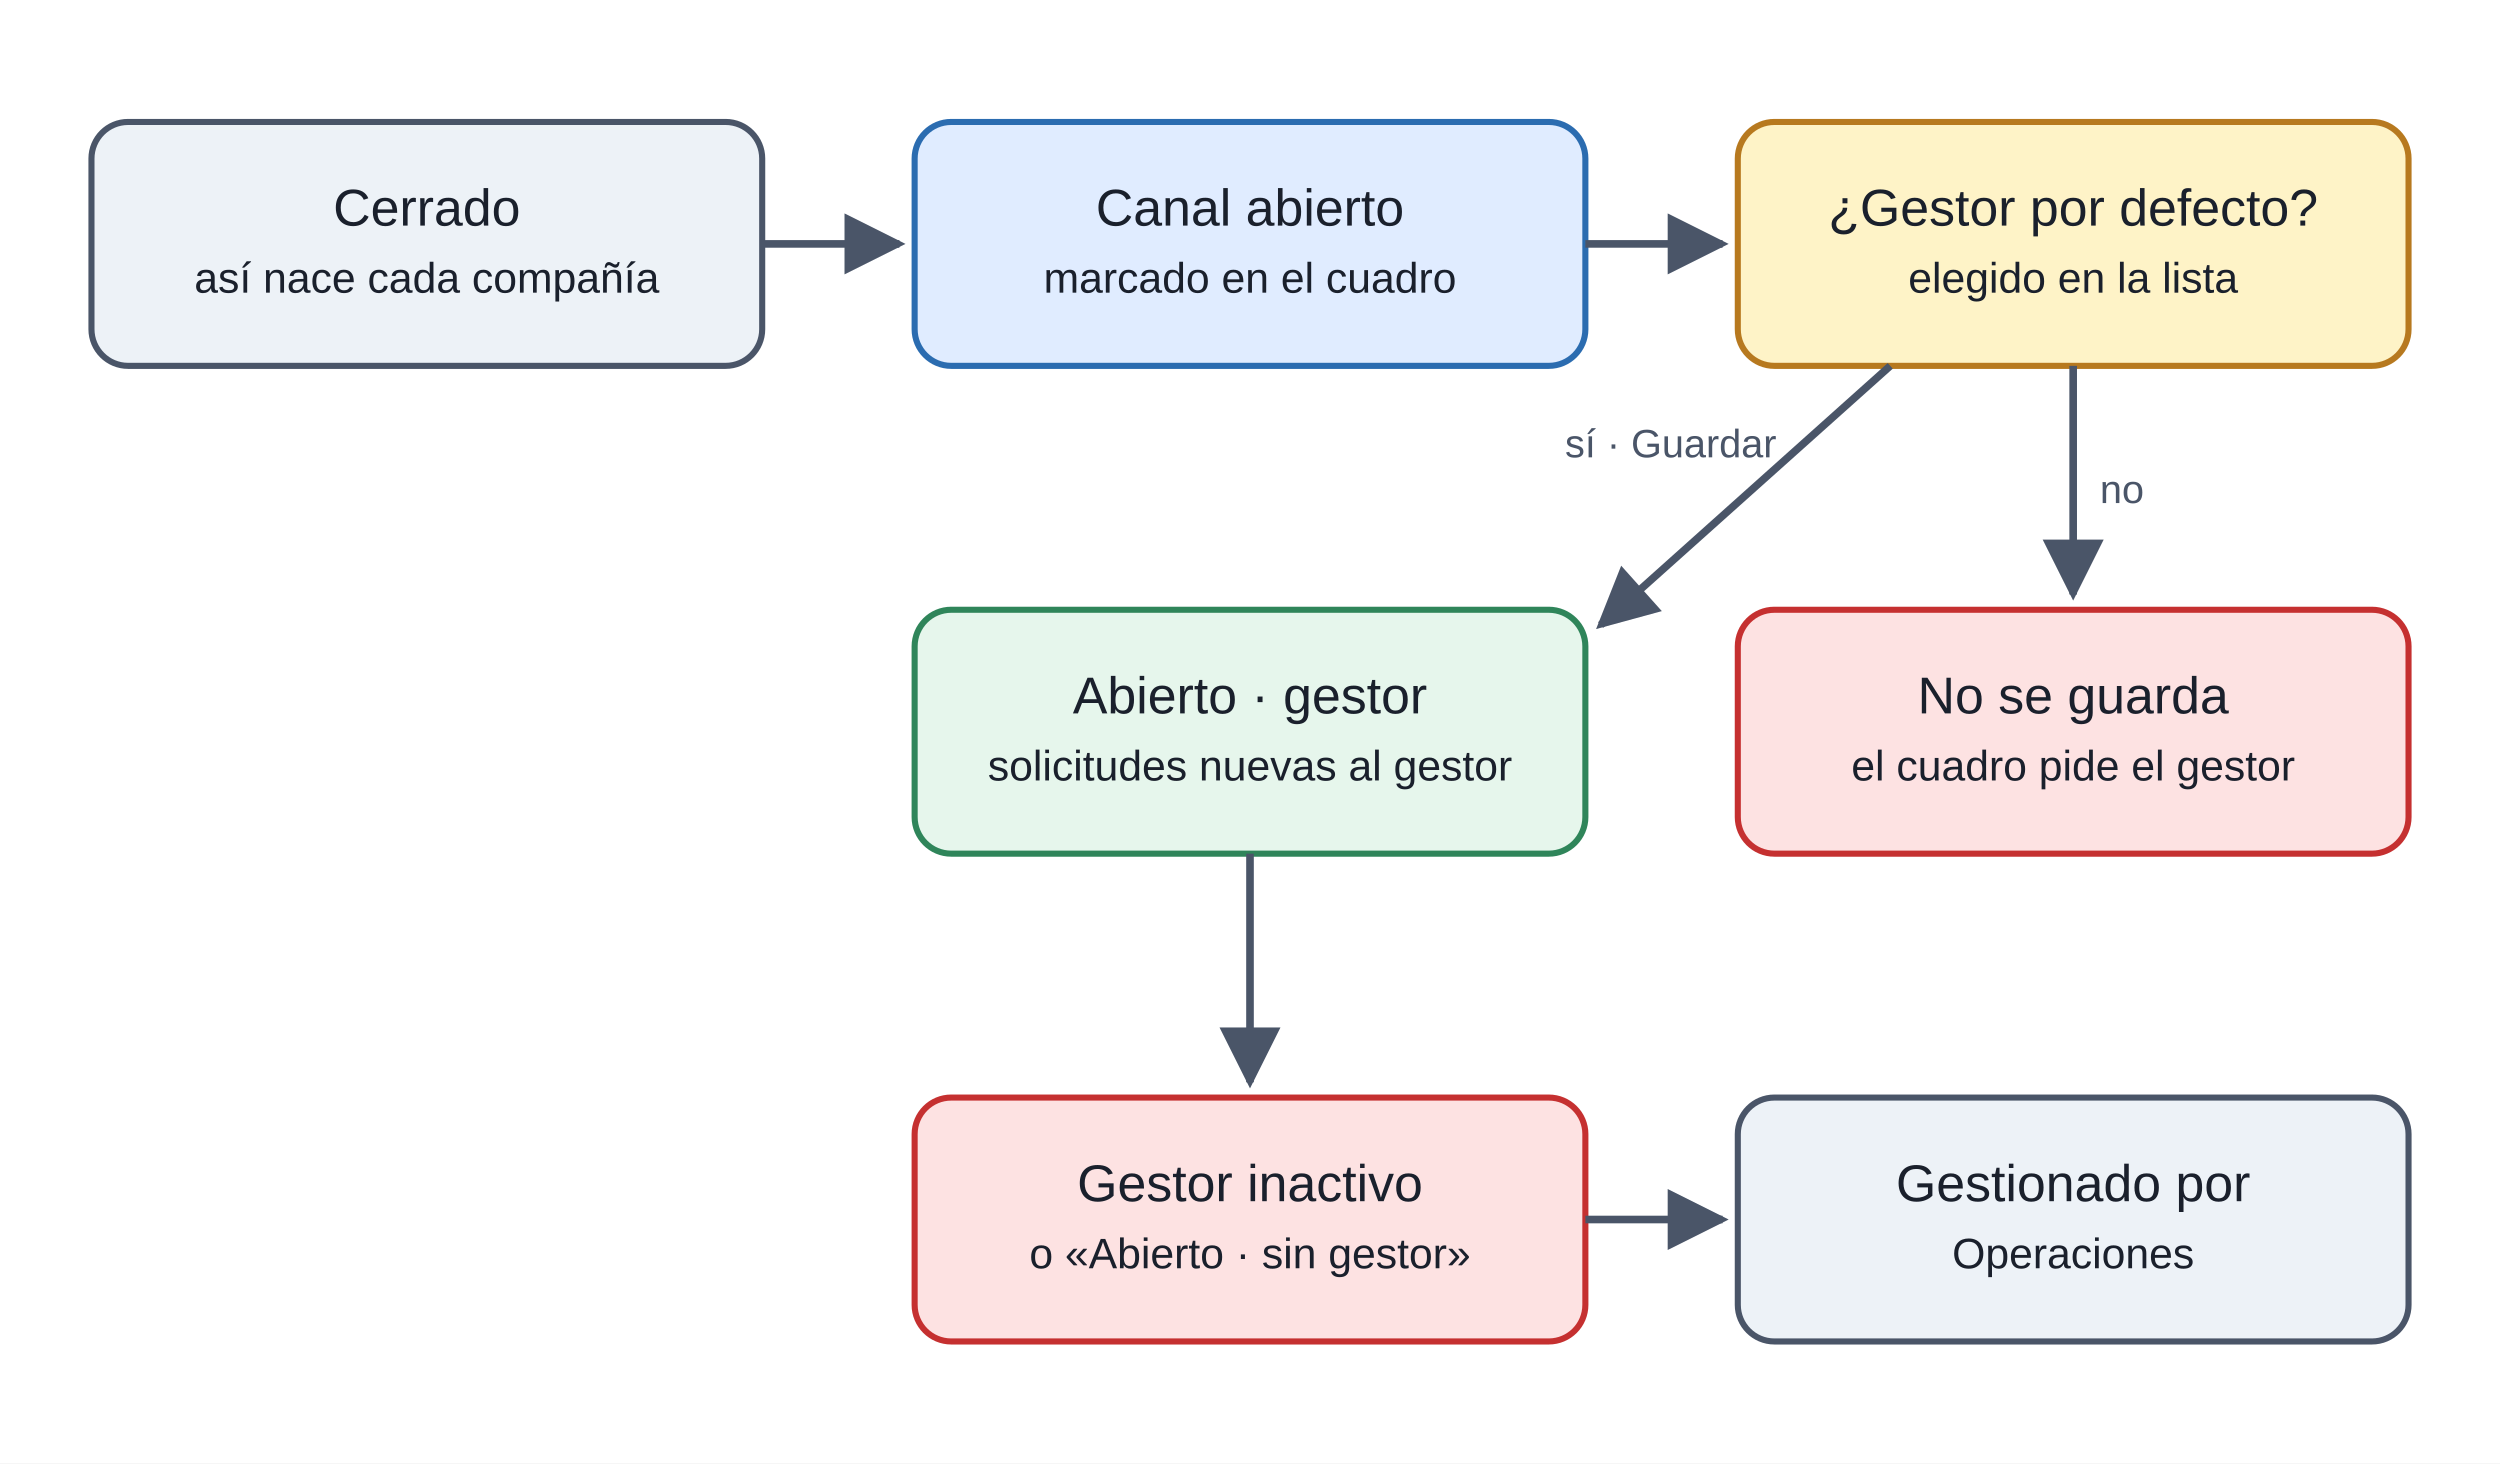
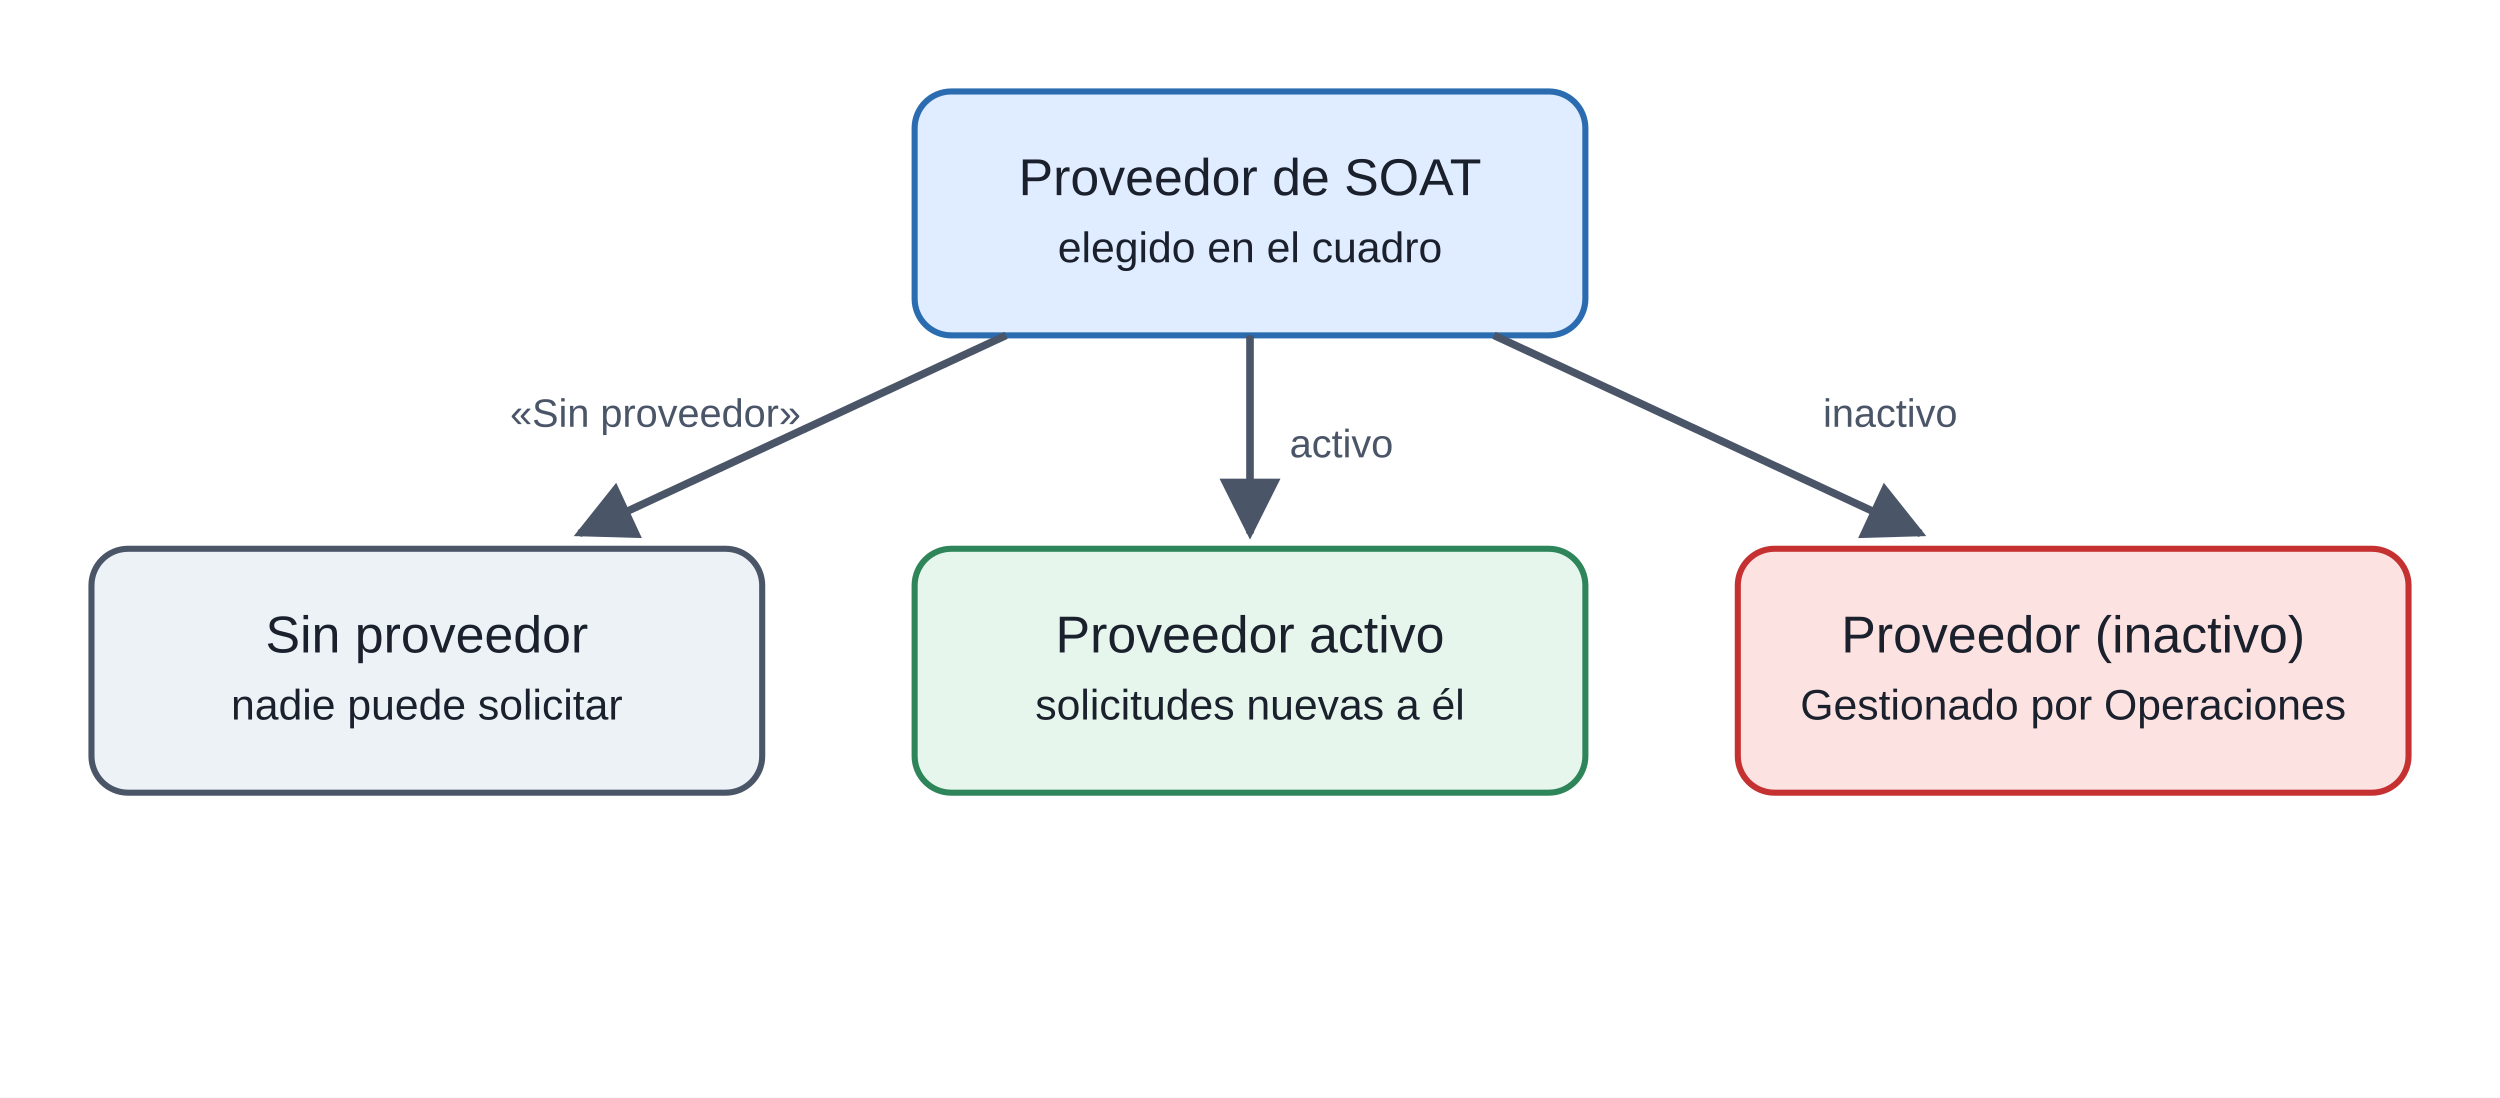
- <svg xmlns="http://www.w3.org/2000/svg" viewBox="0 0 820 480" width="820" height="480" role="img" aria-labelledby="t">
-   <rect width="820" height="480" fill="#ffffff" />
+ <svg xmlns="http://www.w3.org/2000/svg" viewBox="0 0 820 360" width="820" height="360" role="img" aria-labelledby="t">
+   <rect width="820" height="360" fill="#ffffff" />
  <defs>
    <marker id="f" viewBox="0 0 10 10" refX="9" refY="5" markerWidth="8" markerHeight="8" orient="auto">
      <path d="M0 0L10 5L0 10z" fill="#4a5568" />
    </marker>
  </defs>
  <g font-family="Arial, Helvetica, sans-serif" text-anchor="middle" fill="#1a202c">
-     <rect x="30" y="40" width="220" height="80" rx="12" fill="#edf2f7" stroke="#4a5568" stroke-width="2" />
-     <text x="140" y="74" font-size="17">Cerrado</text>
-     <text x="140" y="96" font-size="14">así nace cada compañía</text>
-     <rect x="300" y="40" width="220" height="80" rx="12" fill="#e0ecff" stroke="#2b6cb0" stroke-width="2" />
-     <text x="410" y="74" font-size="17">Canal abierto</text>
-     <text x="410" y="96" font-size="14">marcado en el cuadro</text>
-     <rect x="570" y="40" width="220" height="80" rx="12" fill="#fef3c7" stroke="#b7791f" stroke-width="2" />
-     <text x="680" y="74" font-size="17">¿Gestor por defecto?</text>
-     <text x="680" y="96" font-size="14">elegido en la lista</text>
-     <rect x="570" y="200" width="220" height="80" rx="12" fill="#fde2e2" stroke="#c53030" stroke-width="2" />
-     <text x="680" y="234" font-size="17">No se guarda</text>
-     <text x="680" y="256" font-size="14">el cuadro pide el gestor</text>
-     <rect x="300" y="200" width="220" height="80" rx="12" fill="#e6f6ec" stroke="#2f855a" stroke-width="2" />
-     <text x="410" y="234" font-size="17">Abierto · gestor</text>
-     <text x="410" y="256" font-size="14">solicitudes nuevas al gestor</text>
-     <rect x="300" y="360" width="220" height="80" rx="12" fill="#fde2e2" stroke="#c53030" stroke-width="2" />
-     <text x="410" y="394" font-size="17">Gestor inactivo</text>
-     <text x="410" y="416" font-size="14">o «Abierto · sin gestor»</text>
-     <rect x="570" y="360" width="220" height="80" rx="12" fill="#edf2f7" stroke="#4a5568" stroke-width="2" />
-     <text x="680" y="394" font-size="17">Gestionado por</text>
-     <text x="680" y="416" font-size="14">Operaciones</text>
-     <text x="696" y="165" font-size="13" fill="#4a5568">no</text>
-     <text x="548" y="150" font-size="13" fill="#4a5568">sí · Guardar</text>
+     <rect x="300" y="30" width="220" height="80" rx="12" fill="#e0ecff" stroke="#2b6cb0" stroke-width="2" />
+     <text x="410" y="64" font-size="17">Proveedor de SOAT</text>
+     <text x="410" y="86" font-size="14">elegido en el cuadro</text>
+     <rect x="30" y="180" width="220" height="80" rx="12" fill="#edf2f7" stroke="#4a5568" stroke-width="2" />
+     <text x="140" y="214" font-size="17">Sin proveedor</text>
+     <text x="140" y="236" font-size="14">nadie puede solicitar</text>
+     <rect x="300" y="180" width="220" height="80" rx="12" fill="#e6f6ec" stroke="#2f855a" stroke-width="2" />
+     <text x="410" y="214" font-size="17">Proveedor activo</text>
+     <text x="410" y="236" font-size="14">solicitudes nuevas a él</text>
+     <rect x="570" y="180" width="220" height="80" rx="12" fill="#fde2e2" stroke="#c53030" stroke-width="2" />
+     <text x="680" y="214" font-size="17">Proveedor (inactivo)</text>
+     <text x="680" y="236" font-size="14">Gestionado por Operaciones</text>
+     <text x="215" y="140" font-size="13" fill="#4a5568">«Sin proveedor»</text>
+     <text x="440" y="150" font-size="13" fill="#4a5568">activo</text>
+     <text x="620" y="140" font-size="13" fill="#4a5568">inactivo</text>
  </g>
  <g stroke="#4a5568" stroke-width="2.5" fill="none" marker-end="url(#f)">
-     <path d="M250 80L295 80" />
-     <path d="M520 80L565 80" />
-     <path d="M680 120L680 195" />
-     <path d="M620 120L525 205" />
-     <path d="M410 280L410 355" />
-     <path d="M520 400L565 400" />
+     <path d="M330 110L190 175" />
+     <path d="M410 110L410 175" />
+     <path d="M490 110L630 175" />
  </g>
</svg>
